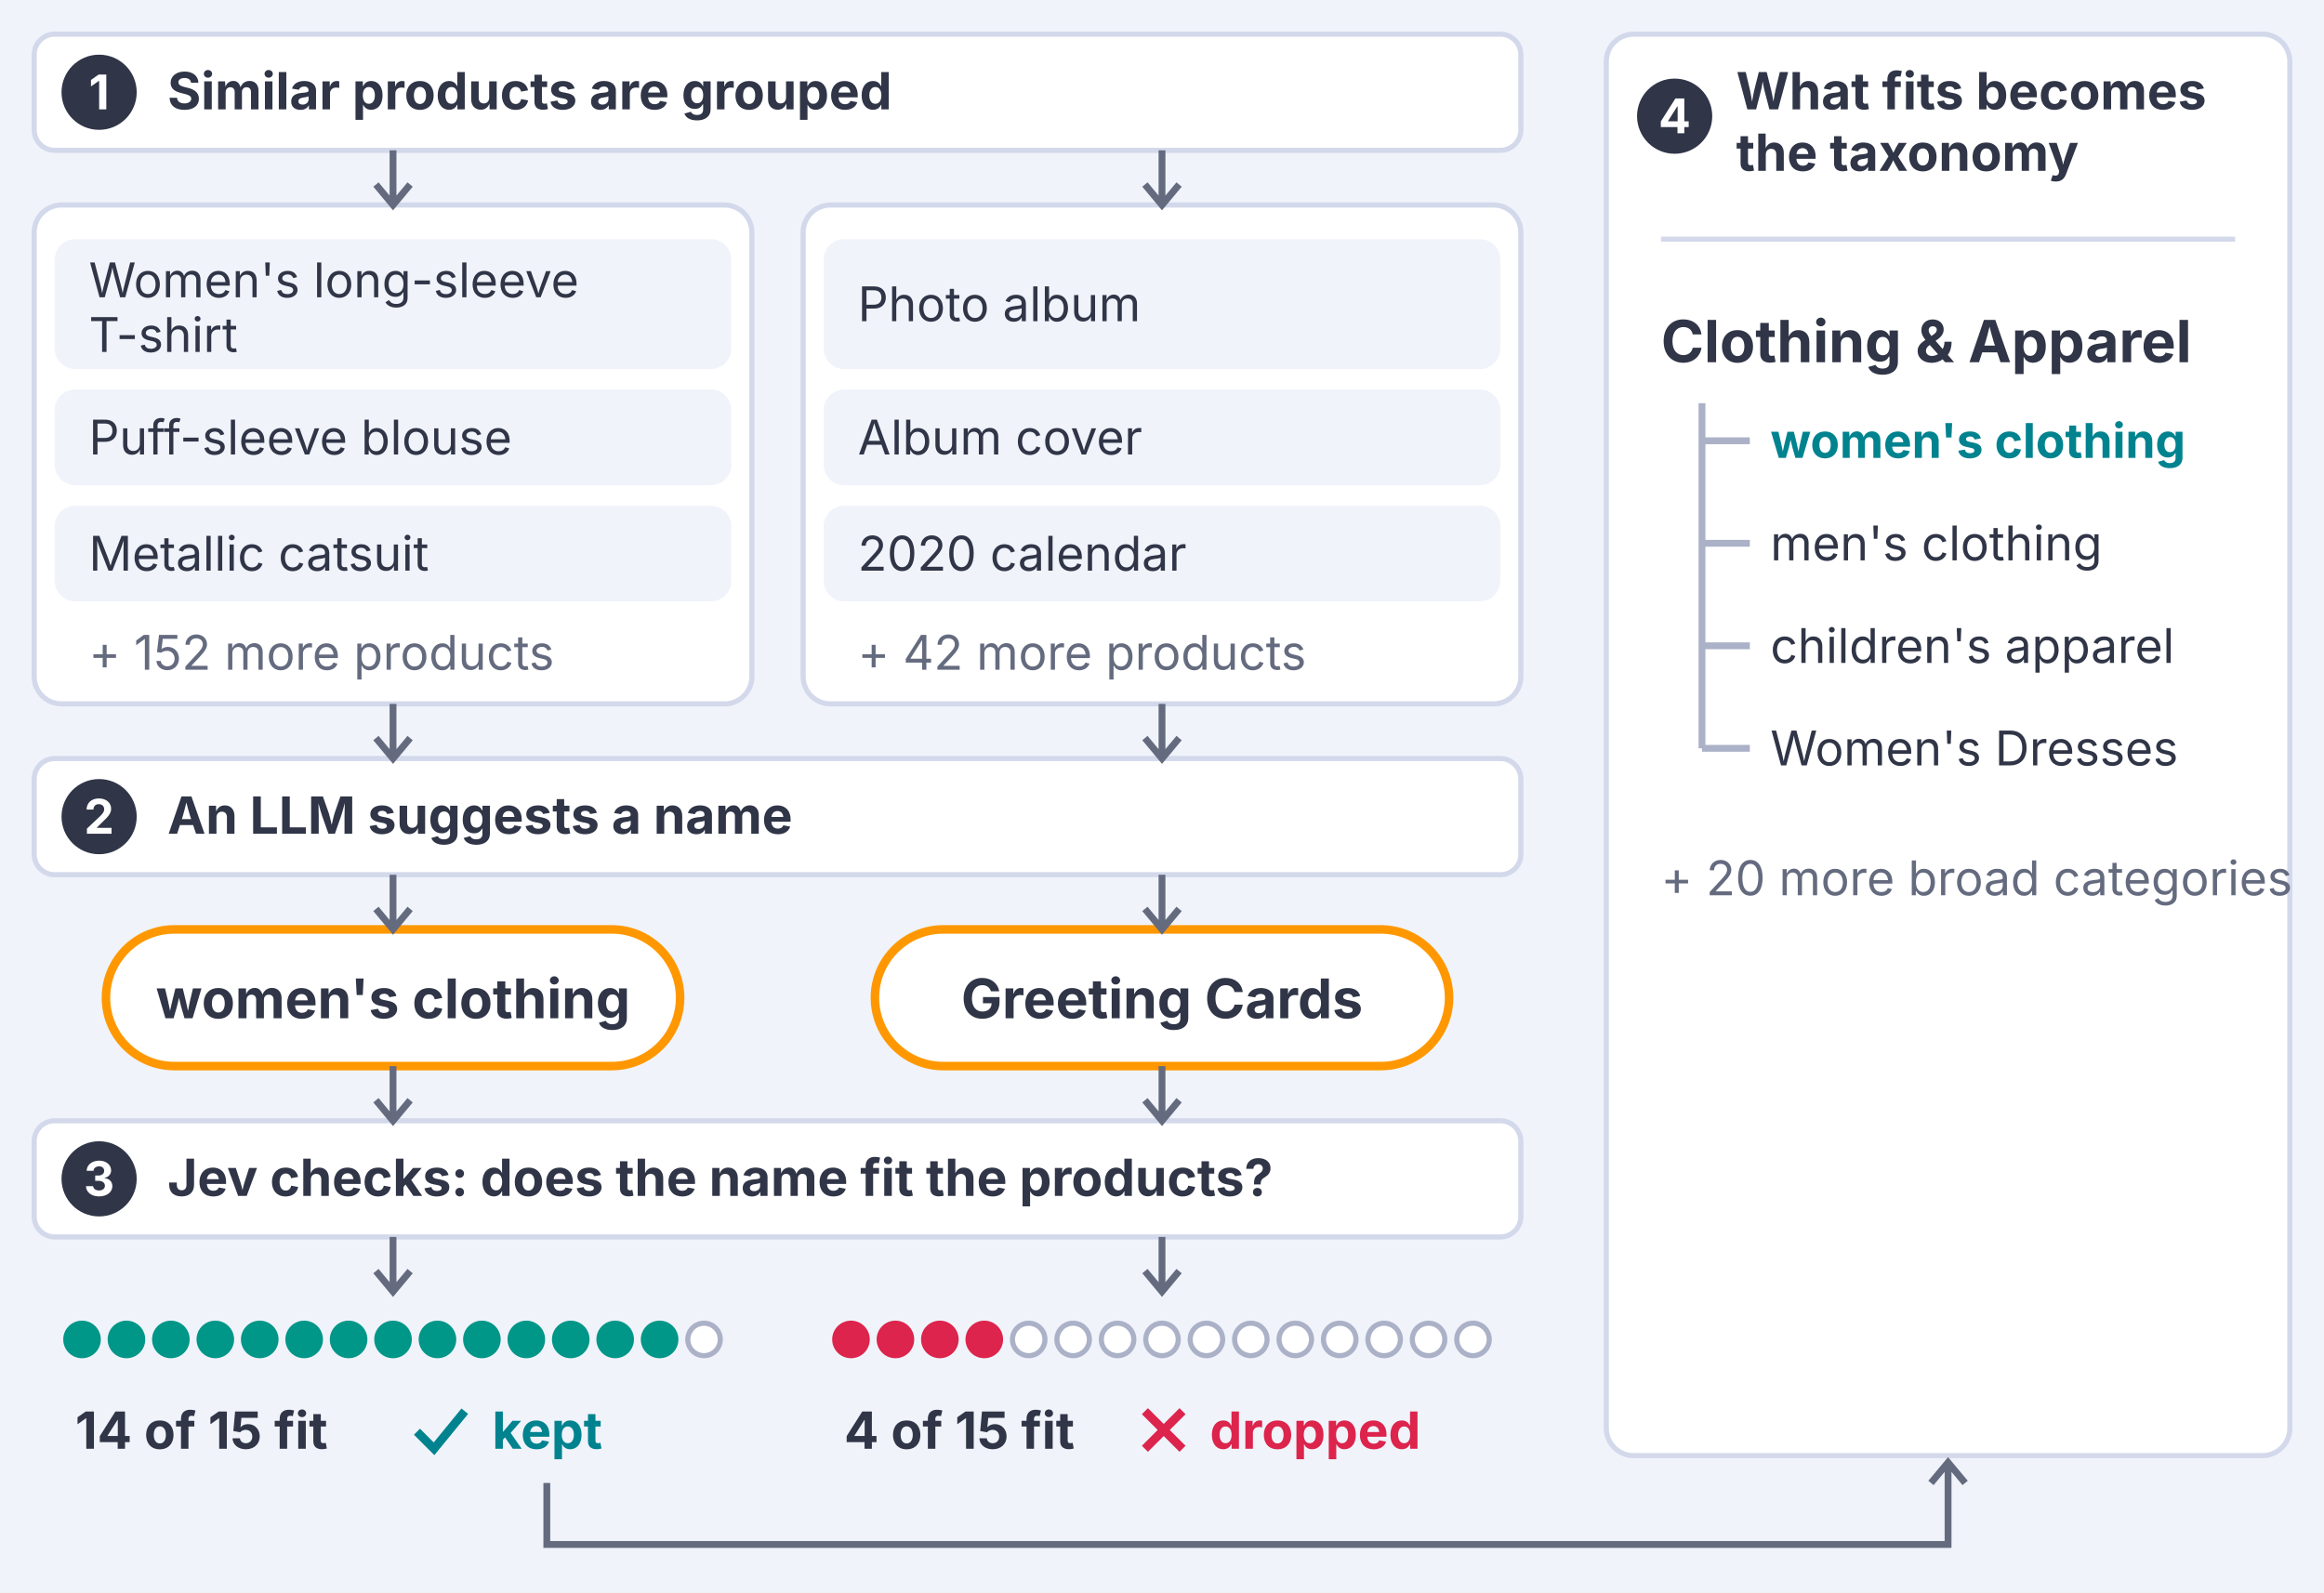
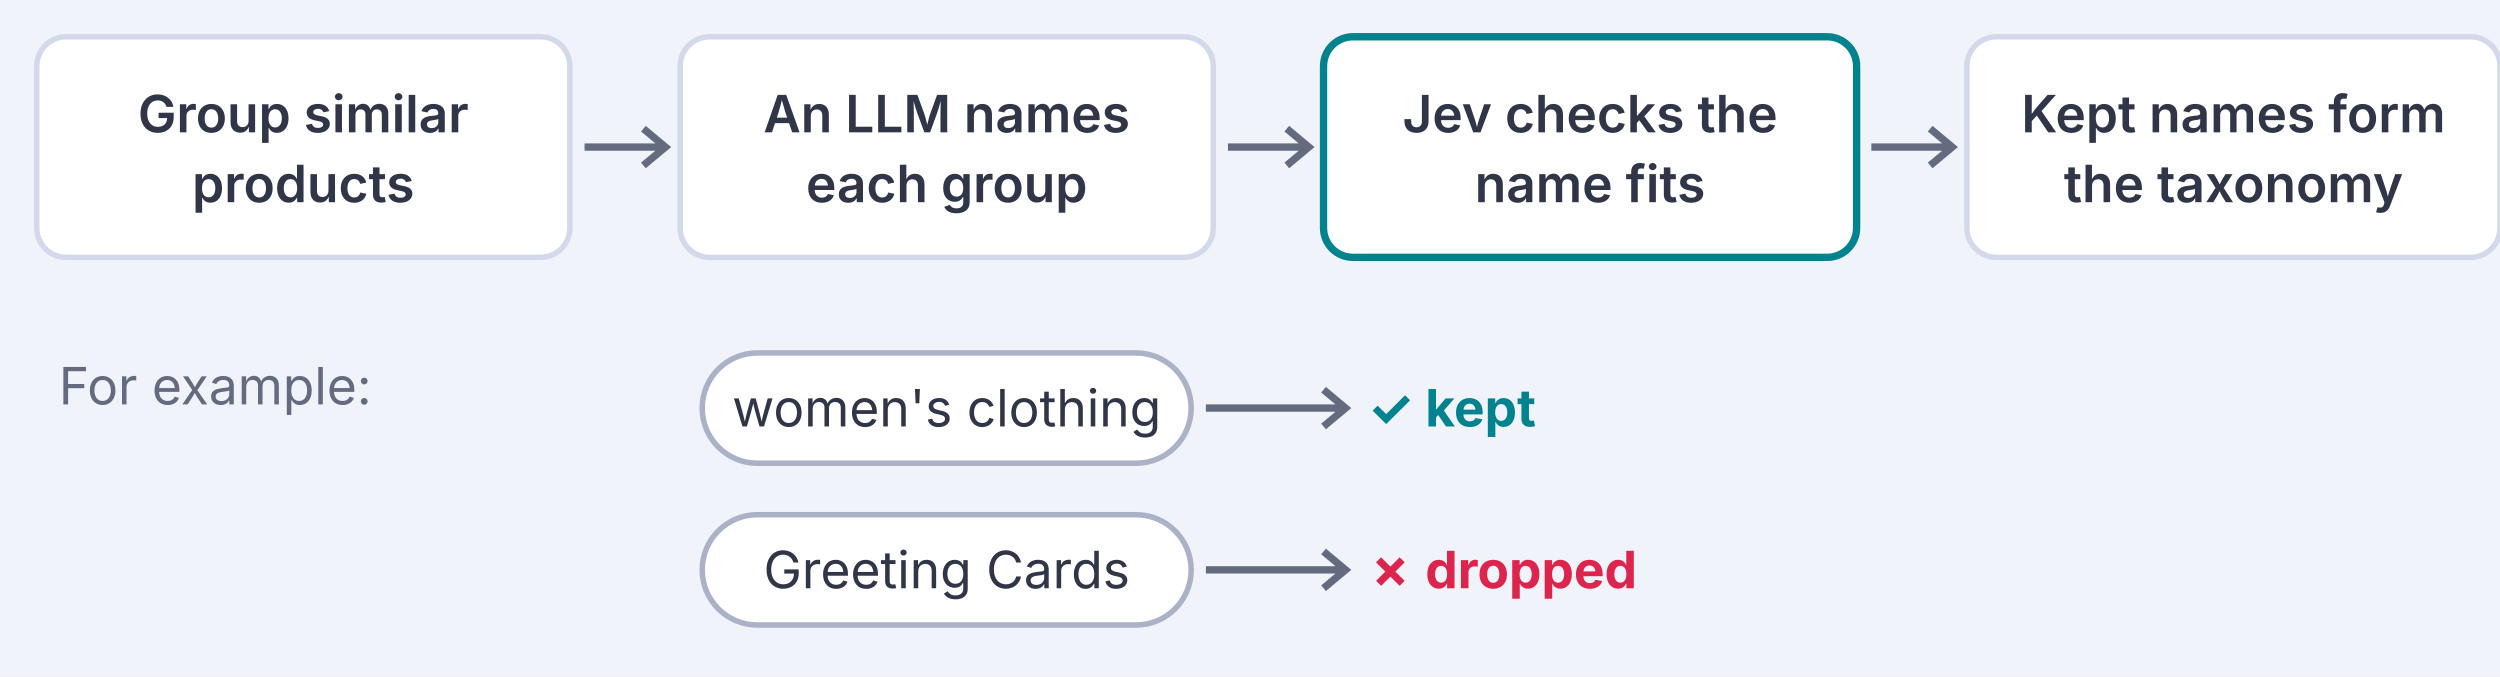
- <svg xmlns="http://www.w3.org/2000/svg" width="680" height="466" viewBox="0 0 680 466" role="img" aria-labelledby="t d">
-   <rect width="680" height="466" fill="#f0f3fa" />
+ <svg xmlns="http://www.w3.org/2000/svg" width="680" height="184" viewBox="0 0 680 184" role="img" aria-labelledby="t d">
+   <rect width="680" height="184" fill="#f0f3fa" />
  <g font-family="'Mona Sans', -apple-system, 'Segoe UI', sans-serif" font-size="14" fill="#303547">
-     <g fill="#ffffff" stroke="#d3d9eb" stroke-width="1.5">
-       <rect x="10" y="10" width="435" height="34" rx="6" />
-       <rect x="10" y="222" width="435" height="34" rx="6" />
-       <rect x="10" y="328" width="435" height="34" rx="6" />
-       <rect x="10" y="60" width="210" height="146" rx="8" />
-       <rect x="235" y="60" width="210" height="146" rx="8" />
-       <rect x="470" y="10" width="200" height="416" rx="8" />
-     </g>
-     <g fill="#303547">
-       <circle cx="29" cy="27" r="11" />
-       <circle cx="29" cy="239" r="11" />
-       <circle cx="29" cy="345" r="11" />
-       <circle cx="490" cy="34" r="11" />
-     </g>
-     <g fill="#ffffff" font-weight="700" text-anchor="middle">
-       <text x="29" y="32">1</text>
-       <text x="29" y="244">2</text>
-       <text x="29" y="350">3</text>
-       <text x="490" y="39">4</text>
-     </g>
-     <g font-size="15" font-weight="700">
-       <text x="49" y="32">Similar products are grouped</text>
-       <text x="49" y="244">An LLM suggests a name</text>
-       <text x="49" y="350">Jev checks: does the name fit the products?</text>
-       <text x="508" y="32">What fits becomes</text>
-       <text x="508" y="50">the taxonomy</text>
-     </g>
-     <g fill="#f0f3fa">
-       <rect x="16" y="70" width="198" height="38" rx="6" />
-       <rect x="16" y="114" width="198" height="28" rx="6" />
-       <rect x="16" y="148" width="198" height="28" rx="6" />
-       <rect x="241" y="70" width="198" height="38" rx="6" />
-       <rect x="241" y="114" width="198" height="28" rx="6" />
-       <rect x="241" y="148" width="198" height="28" rx="6" />
-     </g>
-     <text x="26" y="87">Women's long-sleeve</text>
-     <text x="26" y="103">T-shirt</text>
-     <text x="26" y="133">Puff-sleeve blouse</text>
-     <text x="26" y="167">Metallic catsuit</text>
-     <text x="251" y="94">Photo album</text>
-     <text x="251" y="133">Album cover</text>
-     <text x="251" y="167">2020 calendar</text>
-     <g fill="#656b7f">
-       <text x="26" y="196">+ 152 more products</text>
-       <text x="251" y="196">+ 42 more products</text>
-     </g>
-     <g fill="#ffffff" stroke="#ff9800" stroke-width="2.5">
-       <rect x="31" y="272" width="168" height="40" rx="20" />
-       <rect x="256" y="272" width="168" height="40" rx="20" />
-     </g>
-     <g font-size="16" font-weight="700" text-anchor="middle">
-       <text x="115" y="298">women's clothing</text>
-       <text x="340" y="298">Greeting Cards</text>
-     </g>
-     <g fill="#009688">
-       <circle cx="24" cy="392" r="5.5" />
-       <circle cx="37" cy="392" r="5.5" />
-       <circle cx="50" cy="392" r="5.5" />
-       <circle cx="63" cy="392" r="5.5" />
-       <circle cx="76" cy="392" r="5.5" />
-       <circle cx="89" cy="392" r="5.5" />
-       <circle cx="102" cy="392" r="5.5" />
-       <circle cx="115" cy="392" r="5.5" />
-       <circle cx="128" cy="392" r="5.5" />
-       <circle cx="141" cy="392" r="5.5" />
-       <circle cx="154" cy="392" r="5.5" />
-       <circle cx="167" cy="392" r="5.5" />
-       <circle cx="180" cy="392" r="5.5" />
-       <circle cx="193" cy="392" r="5.5" />
-     </g>
-     <g fill="#dc244c">
-       <circle cx="249" cy="392" r="5.5" />
-       <circle cx="262" cy="392" r="5.5" />
-       <circle cx="275" cy="392" r="5.5" />
-       <circle cx="288" cy="392" r="5.5" />
-     </g>
-     <g fill="#ffffff" stroke="#abb1c7" stroke-width="1.5">
-       <circle cx="206" cy="392" r="4.75" />
-       <circle cx="301" cy="392" r="4.75" />
-       <circle cx="314" cy="392" r="4.75" />
-       <circle cx="327" cy="392" r="4.75" />
-       <circle cx="340" cy="392" r="4.75" />
-       <circle cx="353" cy="392" r="4.75" />
-       <circle cx="366" cy="392" r="4.75" />
-       <circle cx="379" cy="392" r="4.75" />
-       <circle cx="392" cy="392" r="4.75" />
-       <circle cx="405" cy="392" r="4.75" />
-       <circle cx="418" cy="392" r="4.75" />
-       <circle cx="431" cy="392" r="4.75" />
-     </g>
-     <g font-size="15" font-weight="700">
-       <text x="22" y="424">14 of 15 fit</text>
-       <text x="247" y="424">4 of 15 fit</text>
-       <text x="144" y="424" fill="#00838f">kept</text>
-       <text x="354" y="424" fill="#dc244c">dropped</text>
-     </g>
-     <path d="M122 419l5 5 9-11" fill="none" stroke="#00838f" stroke-width="2.5" />
-     <path d="M335 413l11 11m0-11-11 11" fill="none" stroke="#dc244c" stroke-width="2.5" />
-     <g fill="none" stroke="#656b7f" stroke-width="2">
-       <path d="M115 44V60m-5-6 5 6 5-6" />
-       <path d="M340 44V60m-5-6 5 6 5-6" />
-       <path d="M115 206V222m-5-6 5 6 5-6" />
-       <path d="M340 206V222m-5-6 5 6 5-6" />
-       <path d="M115 256V272m-5-6 5 6 5-6" />
-       <path d="M340 256V272m-5-6 5 6 5-6" />
-       <path d="M115 312V328m-5-6 5 6 5-6" />
-       <path d="M340 312V328m-5-6 5 6 5-6" />
-       <path d="M115 362V378m-5-6 5 6 5-6" />
-       <path d="M340 362V378m-5-6 5 6 5-6" />
-       <path d="M160 434V452H570V428m-5 6 5-6 5 6" />
-     </g>
-     <path d="M486 70H654" stroke="#d3d9eb" stroke-width="1.5" />
-     <text x="486" y="106" font-size="17" font-weight="700">Clothing &amp; Apparel</text>
-     <g fill="none" stroke="#abb1c7" stroke-width="2">
-       <path d="M498 118V219" />
-       <path d="M498 129H512M498 159H512M498 189H512M498 219H512" />
-     </g>
-     <text x="518" y="134" font-weight="700" fill="#00838f">women's clothing</text>
-     <text x="518" y="164">men's clothing</text>
-     <text x="518" y="194">children's apparel</text>
-     <text x="518" y="224">Women's Dresses</text>
-     <g fill="#656b7f">
-       <text x="486" y="262">+ 20 more broad categories</text>
-     </g>
+     <rect x="10" y="10" width="145" height="60" rx="8" fill="#ffffff" stroke="#d3d9eb" stroke-width="1.5" />
+     <text x="82.5" y="36" text-anchor="middle" font-weight="600">Group similar</text>
+     <text x="82.5" y="55" text-anchor="middle" font-weight="600">products</text>
+     <path d="M159 40h22m-6-5 6 5-6 5" fill="none" stroke="#656b7f" stroke-width="2" />
+     <rect x="185" y="10" width="145" height="60" rx="8" fill="#ffffff" stroke="#d3d9eb" stroke-width="1.5" />
+     <text x="257.5" y="36" text-anchor="middle" font-weight="600">An LLM names</text>
+     <text x="257.5" y="55" text-anchor="middle" font-weight="600">each group</text>
+     <path d="M334 40h22m-6-5 6 5-6 5" fill="none" stroke="#656b7f" stroke-width="2" />
+     <rect x="360" y="10" width="145" height="60" rx="8" fill="#ffffff" stroke="#00838f" stroke-width="2" />
+     <text x="432.5" y="36" text-anchor="middle" font-weight="600">Jev checks the</text>
+     <text x="432.5" y="55" text-anchor="middle" font-weight="600">name fits</text>
+     <path d="M509 40h22m-6-5 6 5-6 5" fill="none" stroke="#656b7f" stroke-width="2" />
+     <rect x="535" y="10" width="145" height="60" rx="8" fill="#ffffff" stroke="#d3d9eb" stroke-width="1.5" />
+     <text x="607.5" y="36" text-anchor="middle" font-weight="600">Kept names form</text>
+     <text x="607.5" y="55" text-anchor="middle" font-weight="600">the taxonomy</text>
+     <text x="16" y="110" fill="#656b7f">For example:</text>
+     <rect x="191" y="96" width="133" height="30" rx="15" fill="#ffffff" stroke="#abb1c7" stroke-width="1.5" />
+     <text x="257.5" y="116" text-anchor="middle">women's clothing</text>
+     <path d="M328 111h38m-6-5 6 5-6 5" fill="none" stroke="#656b7f" stroke-width="2" />
+     <text x="372" y="116" font-weight="700" fill="#00838f">✓ kept</text>
+     <rect x="191" y="140" width="133" height="30" rx="15" fill="#ffffff" stroke="#abb1c7" stroke-width="1.5" />
+     <text x="257.5" y="160" text-anchor="middle">Greeting Cards</text>
+     <path d="M328 155h38m-6-5 6 5-6 5" fill="none" stroke="#656b7f" stroke-width="2" />
+     <text x="372" y="160" font-weight="700" fill="#dc244c">✗ dropped</text>
  </g>
</svg>
